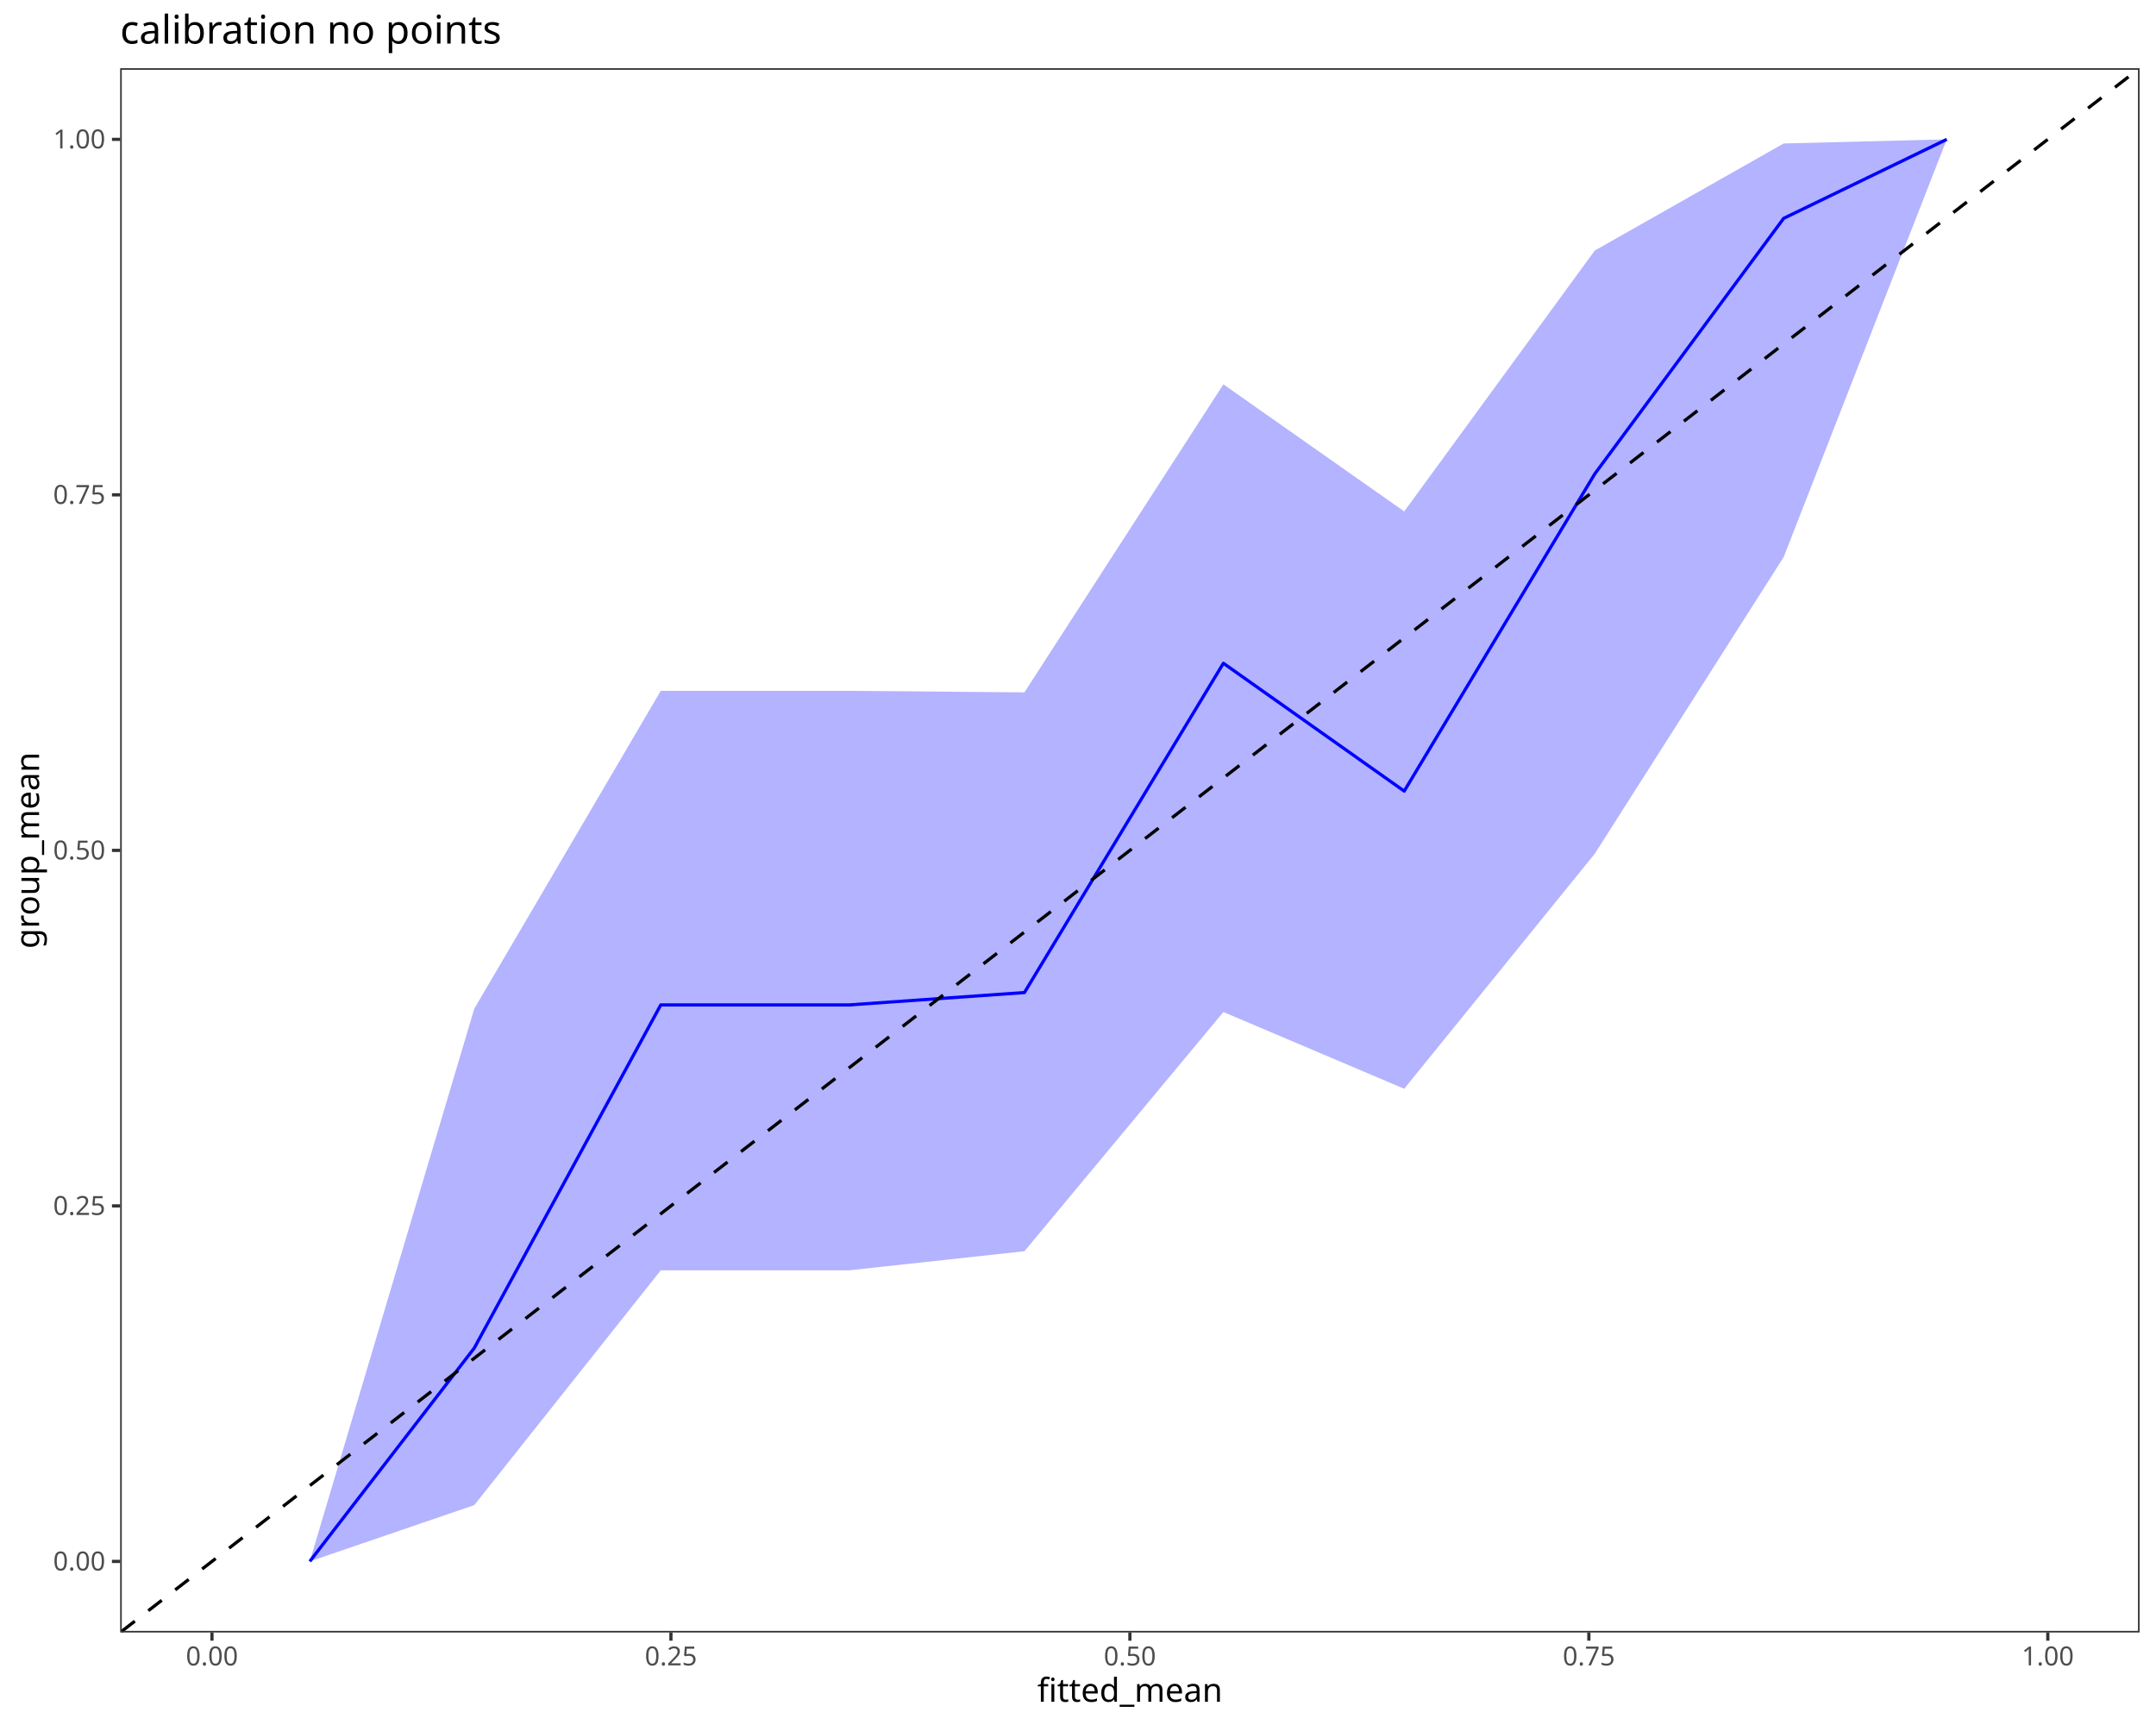
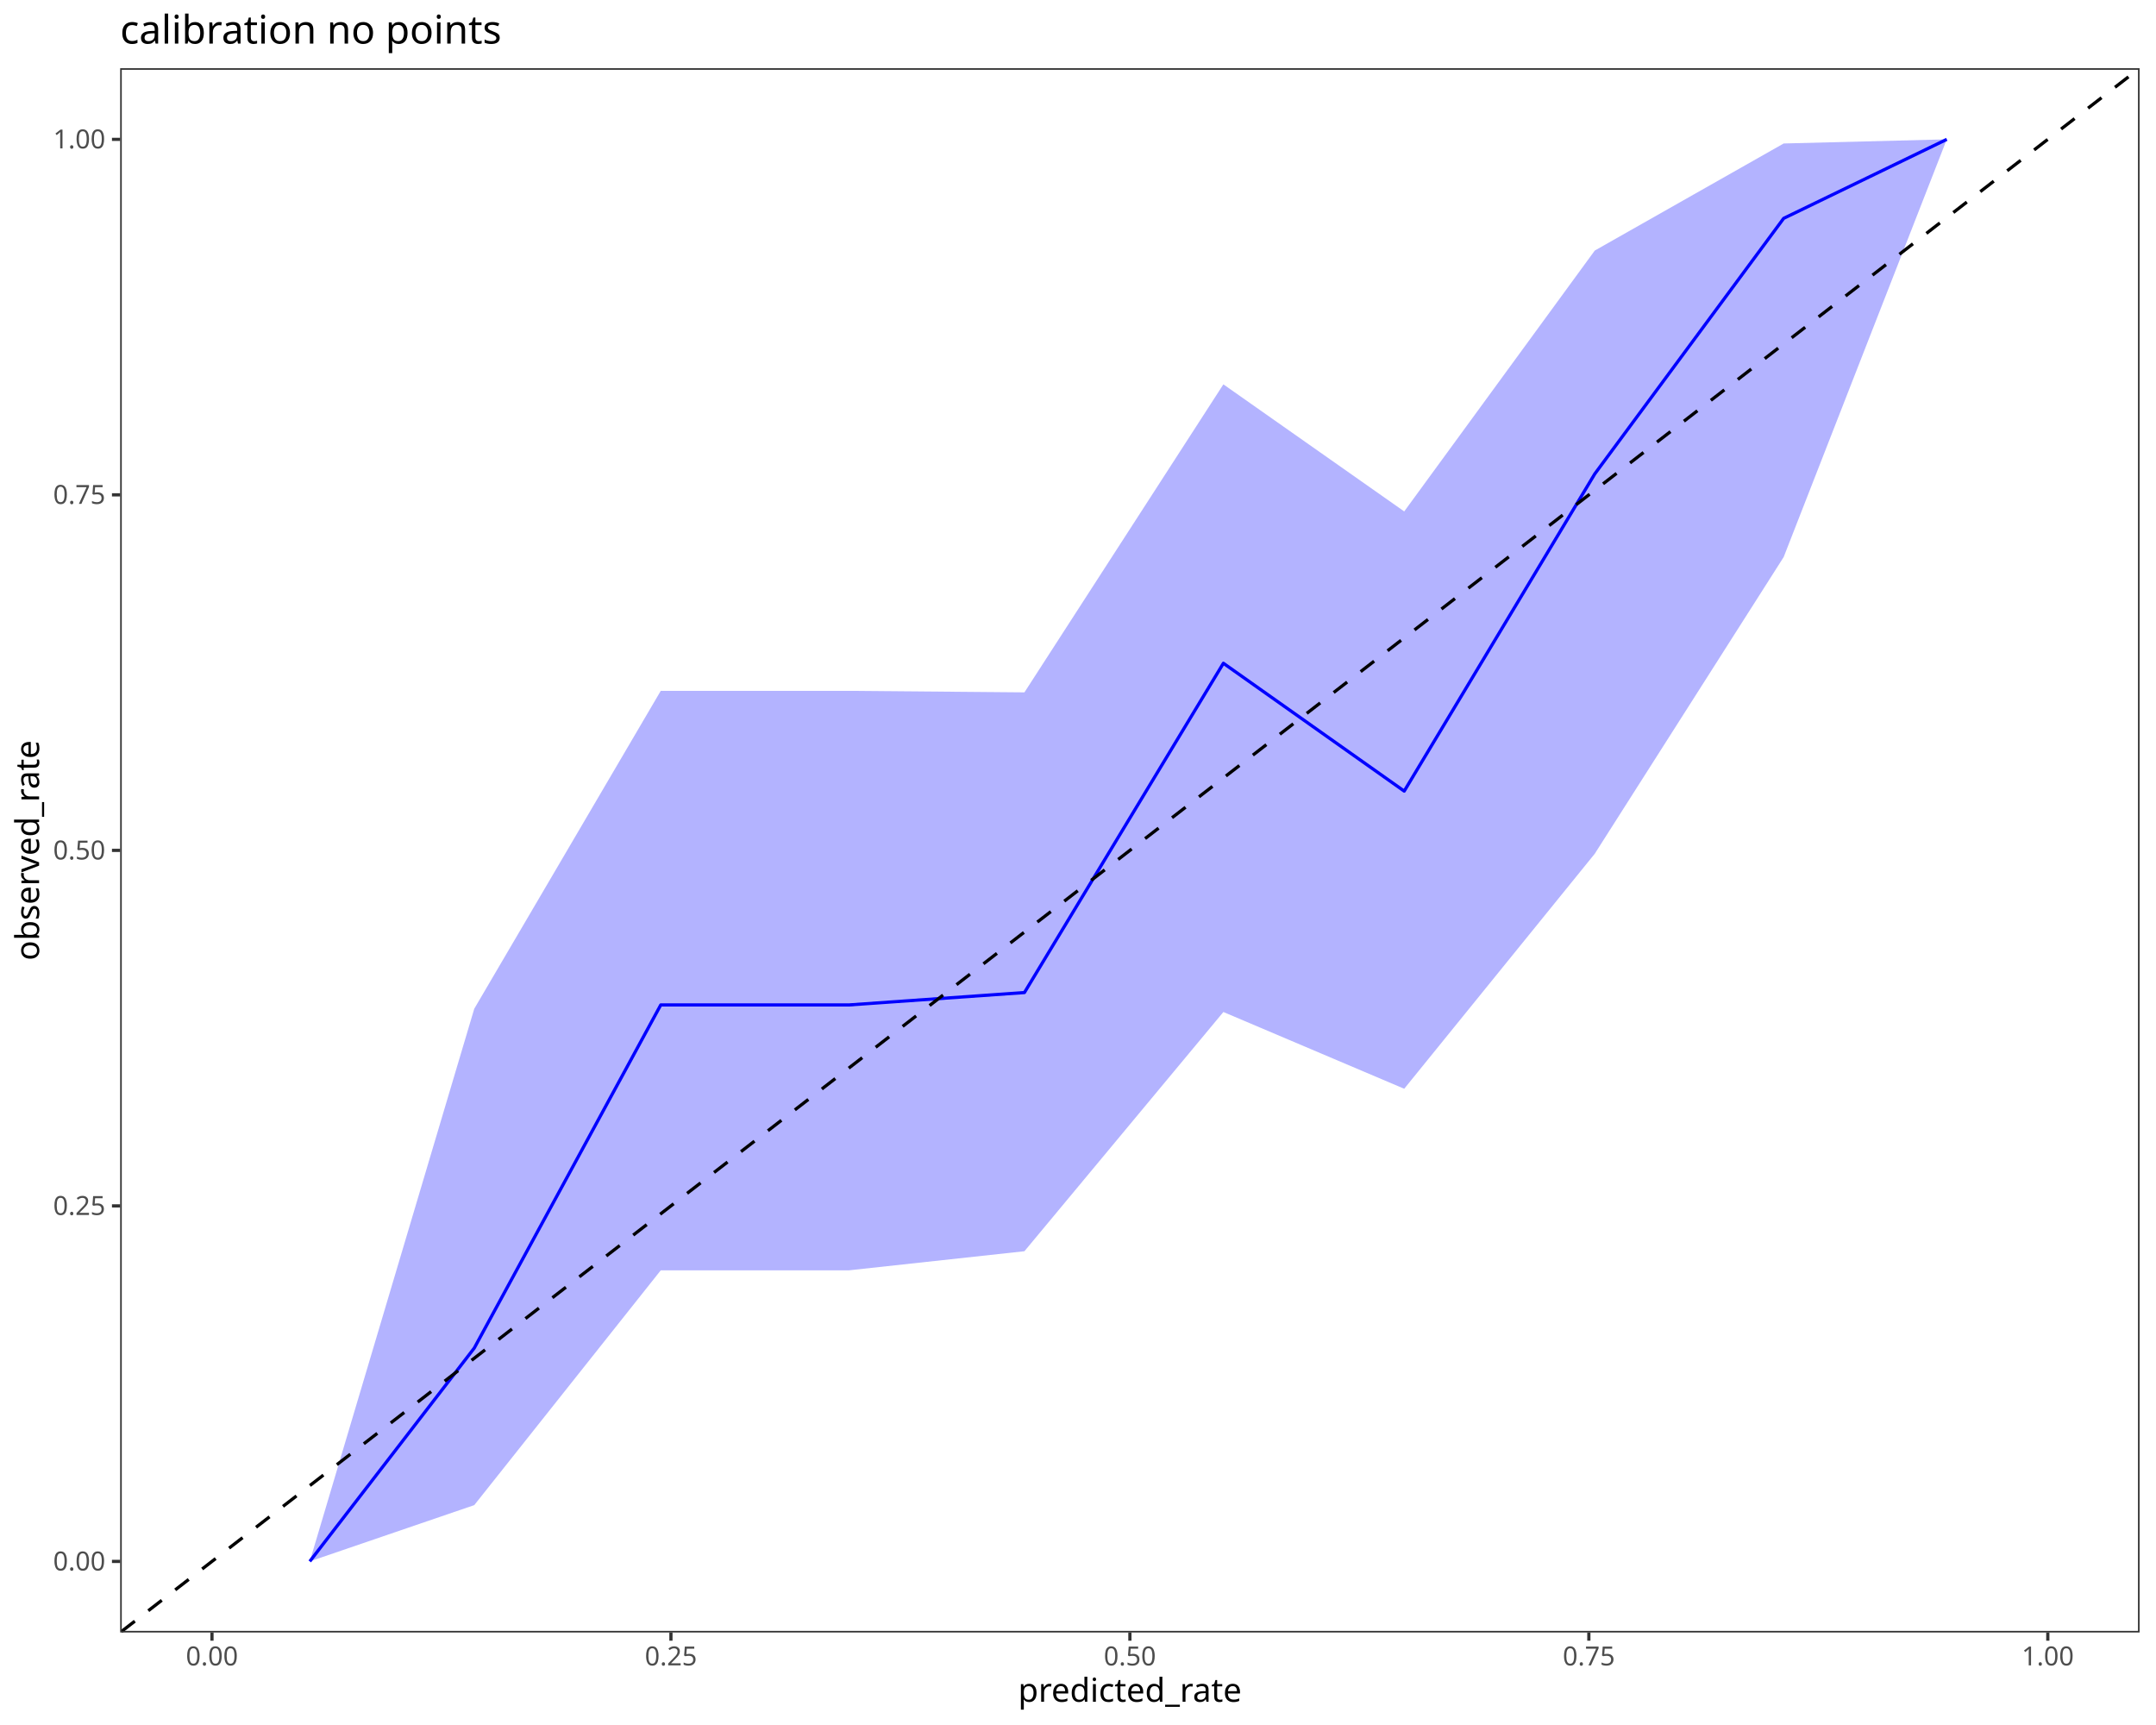
<svg xmlns="http://www.w3.org/2000/svg" class="svglite" data-engine-version="2.0" width="720.00pt" height="576.00pt" viewBox="0 0 720.00 576.00">
  <defs>
    <style type="text/css">
    .svglite line, .svglite polyline, .svglite polygon, .svglite path, .svglite rect, .svglite circle {
      fill: none;
      stroke: #000000;
      stroke-linecap: round;
      stroke-linejoin: round;
      stroke-miterlimit: 10.00;
    }
  </style>
  </defs>
  <rect width="100%" height="100%" style="stroke: none; fill: #FFFFFF;" />
  <defs>
    <clipPath id="cpMC4wMHw3MjAuMDB8MC4wMHw1NzYuMDA=">
      <rect x="0.00" y="0.00" width="720.00" height="576.00" />
    </clipPath>
  </defs>
  <g clip-path="url(#cpMC4wMHw3MjAuMDB8MC4wMHw1NzYuMDA=)">
    <rect x="0.00" y="0.00" width="720.00" height="576.00" style="stroke-width: 1.07; stroke: #FFFFFF; fill: #FFFFFF;" />
  </g>
  <defs>
    <clipPath id="cpNDAuMTN8NzE0LjUyfDIyLjc4fDU0NS4xMQ==">
      <rect x="40.13" y="22.78" width="674.39" height="522.33" />
    </clipPath>
  </defs>
  <g clip-path="url(#cpNDAuMTN8NzE0LjUyfDIyLjc4fDU0NS4xMQ==)">
    <rect x="40.13" y="22.78" width="674.39" height="522.33" style="stroke-width: 1.07; stroke: none; fill: #FFFFFF;" />
    <polygon points="103.45,521.37 158.38,336.83 220.66,230.68 283.49,230.68 342.11,231.19 408.55,128.34 468.94,170.77 532.57,83.67 595.66,47.91 650.13,46.53 650.13,46.53 595.66,186.01 532.57,285.08 468.94,363.55 408.55,337.92 342.11,417.80 283.49,424.18 220.66,424.18 158.38,502.58 103.45,521.37 " style="stroke-width: 0.00; stroke: none; stroke-linecap: butt; fill: #0000FF; fill-opacity: 0.30;" />
    <polyline points="103.45,521.37 158.38,336.83 220.66,230.68 283.49,230.68 342.11,231.19 408.55,128.34 468.94,170.77 532.57,83.67 595.66,47.91 650.13,46.53 " style="stroke-width: 1.07; stroke: none; stroke-linecap: butt;" />
    <polyline points="650.13,46.53 595.66,186.01 532.57,285.08 468.94,363.55 408.55,337.92 342.11,417.80 283.49,424.18 220.66,424.18 158.38,502.58 103.45,521.37 " style="stroke-width: 1.07; stroke: none; stroke-linecap: butt;" />
    <polyline points="103.45,521.37 158.38,450.14 220.66,335.56 283.49,335.56 342.11,331.43 408.55,221.47 468.94,264.16 532.57,158.25 595.66,72.91 650.13,46.53 " style="stroke-width: 1.07; stroke: #0000FF; stroke-linecap: butt;" />
    <line x1="-634.25" y1="1067.44" x2="1388.91" y2="-499.55" style="stroke-width: 1.07; stroke-dasharray: 5.69,5.69; stroke-linecap: butt;" />
    <rect x="40.13" y="22.78" width="674.39" height="522.33" style="stroke-width: 1.07; stroke: #333333;" />
  </g>
  <g clip-path="url(#cpMC4wMHw3MjAuMDB8MC4wMHw1NzYuMDA=)">
    <text x="35.20" y="524.40" text-anchor="end" style="font-size: 8.80px; fill: #4D4D4D; font-family: sans;" textLength="17.13px" lengthAdjust="spacingAndGlyphs">0.00</text>
    <text x="35.20" y="405.69" text-anchor="end" style="font-size: 8.80px; fill: #4D4D4D; font-family: sans;" textLength="17.13px" lengthAdjust="spacingAndGlyphs">0.25</text>
    <text x="35.20" y="286.98" text-anchor="end" style="font-size: 8.80px; fill: #4D4D4D; font-family: sans;" textLength="17.13px" lengthAdjust="spacingAndGlyphs">0.50</text>
    <text x="35.20" y="168.26" text-anchor="end" style="font-size: 8.80px; fill: #4D4D4D; font-family: sans;" textLength="17.13px" lengthAdjust="spacingAndGlyphs">0.75</text>
    <text x="35.20" y="49.55" text-anchor="end" style="font-size: 8.80px; fill: #4D4D4D; font-family: sans;" textLength="17.13px" lengthAdjust="spacingAndGlyphs">1.00</text>
    <polyline points="37.39,521.37 40.13,521.37 " style="stroke-width: 1.07; stroke: #333333; stroke-linecap: butt;" />
    <polyline points="37.39,402.66 40.13,402.66 " style="stroke-width: 1.07; stroke: #333333; stroke-linecap: butt;" />
    <polyline points="37.39,283.95 40.13,283.95 " style="stroke-width: 1.07; stroke: #333333; stroke-linecap: butt;" />
    <polyline points="37.39,165.24 40.13,165.24 " style="stroke-width: 1.07; stroke: #333333; stroke-linecap: butt;" />
    <polyline points="37.39,46.53 40.13,46.53 " style="stroke-width: 1.07; stroke: #333333; stroke-linecap: butt;" />
    <polyline points="70.79,547.85 70.79,545.11 " style="stroke-width: 1.07; stroke: #333333; stroke-linecap: butt;" />
    <polyline points="224.06,547.85 224.06,545.11 " style="stroke-width: 1.07; stroke: #333333; stroke-linecap: butt;" />
    <polyline points="377.33,547.85 377.33,545.11 " style="stroke-width: 1.07; stroke: #333333; stroke-linecap: butt;" />
    <polyline points="530.60,547.85 530.60,545.11 " style="stroke-width: 1.07; stroke: #333333; stroke-linecap: butt;" />
    <polyline points="683.87,547.85 683.87,545.11 " style="stroke-width: 1.07; stroke: #333333; stroke-linecap: butt;" />
    <text x="70.79" y="556.10" text-anchor="middle" style="font-size: 8.80px; fill: #4D4D4D; font-family: sans;" textLength="17.13px" lengthAdjust="spacingAndGlyphs">0.00</text>
    <text x="224.06" y="556.10" text-anchor="middle" style="font-size: 8.80px; fill: #4D4D4D; font-family: sans;" textLength="17.13px" lengthAdjust="spacingAndGlyphs">0.25</text>
    <text x="377.33" y="556.10" text-anchor="middle" style="font-size: 8.80px; fill: #4D4D4D; font-family: sans;" textLength="17.13px" lengthAdjust="spacingAndGlyphs">0.50</text>
    <text x="530.60" y="556.10" text-anchor="middle" style="font-size: 8.80px; fill: #4D4D4D; font-family: sans;" textLength="17.13px" lengthAdjust="spacingAndGlyphs">0.75</text>
    <text x="683.87" y="556.10" text-anchor="middle" style="font-size: 8.80px; fill: #4D4D4D; font-family: sans;" textLength="17.13px" lengthAdjust="spacingAndGlyphs">1.00</text>
-     <text x="377.33" y="568.24" text-anchor="middle" style="font-size: 11.00px; font-family: sans;" textLength="57.49px" lengthAdjust="spacingAndGlyphs">fitted_mean</text>
-     <text transform="translate(13.05,283.95) rotate(-90)" text-anchor="middle" style="font-size: 11.00px; font-family: sans;" textLength="61.78px" lengthAdjust="spacingAndGlyphs">group_mean</text>
+     <text x="377.33" y="568.24" text-anchor="middle" style="font-size: 11.00px; font-family: sans;" textLength="70.33px" lengthAdjust="spacingAndGlyphs">predicted_rate</text>
+     <text transform="translate(13.05,283.95) rotate(-90)" text-anchor="middle" style="font-size: 11.00px; font-family: sans;" textLength="70.34px" lengthAdjust="spacingAndGlyphs">observed_rate</text>
    <text x="40.13" y="14.56" style="font-size: 13.20px; font-family: sans;" textLength="117.41px" lengthAdjust="spacingAndGlyphs">calibration no points</text>
  </g>
</svg>
